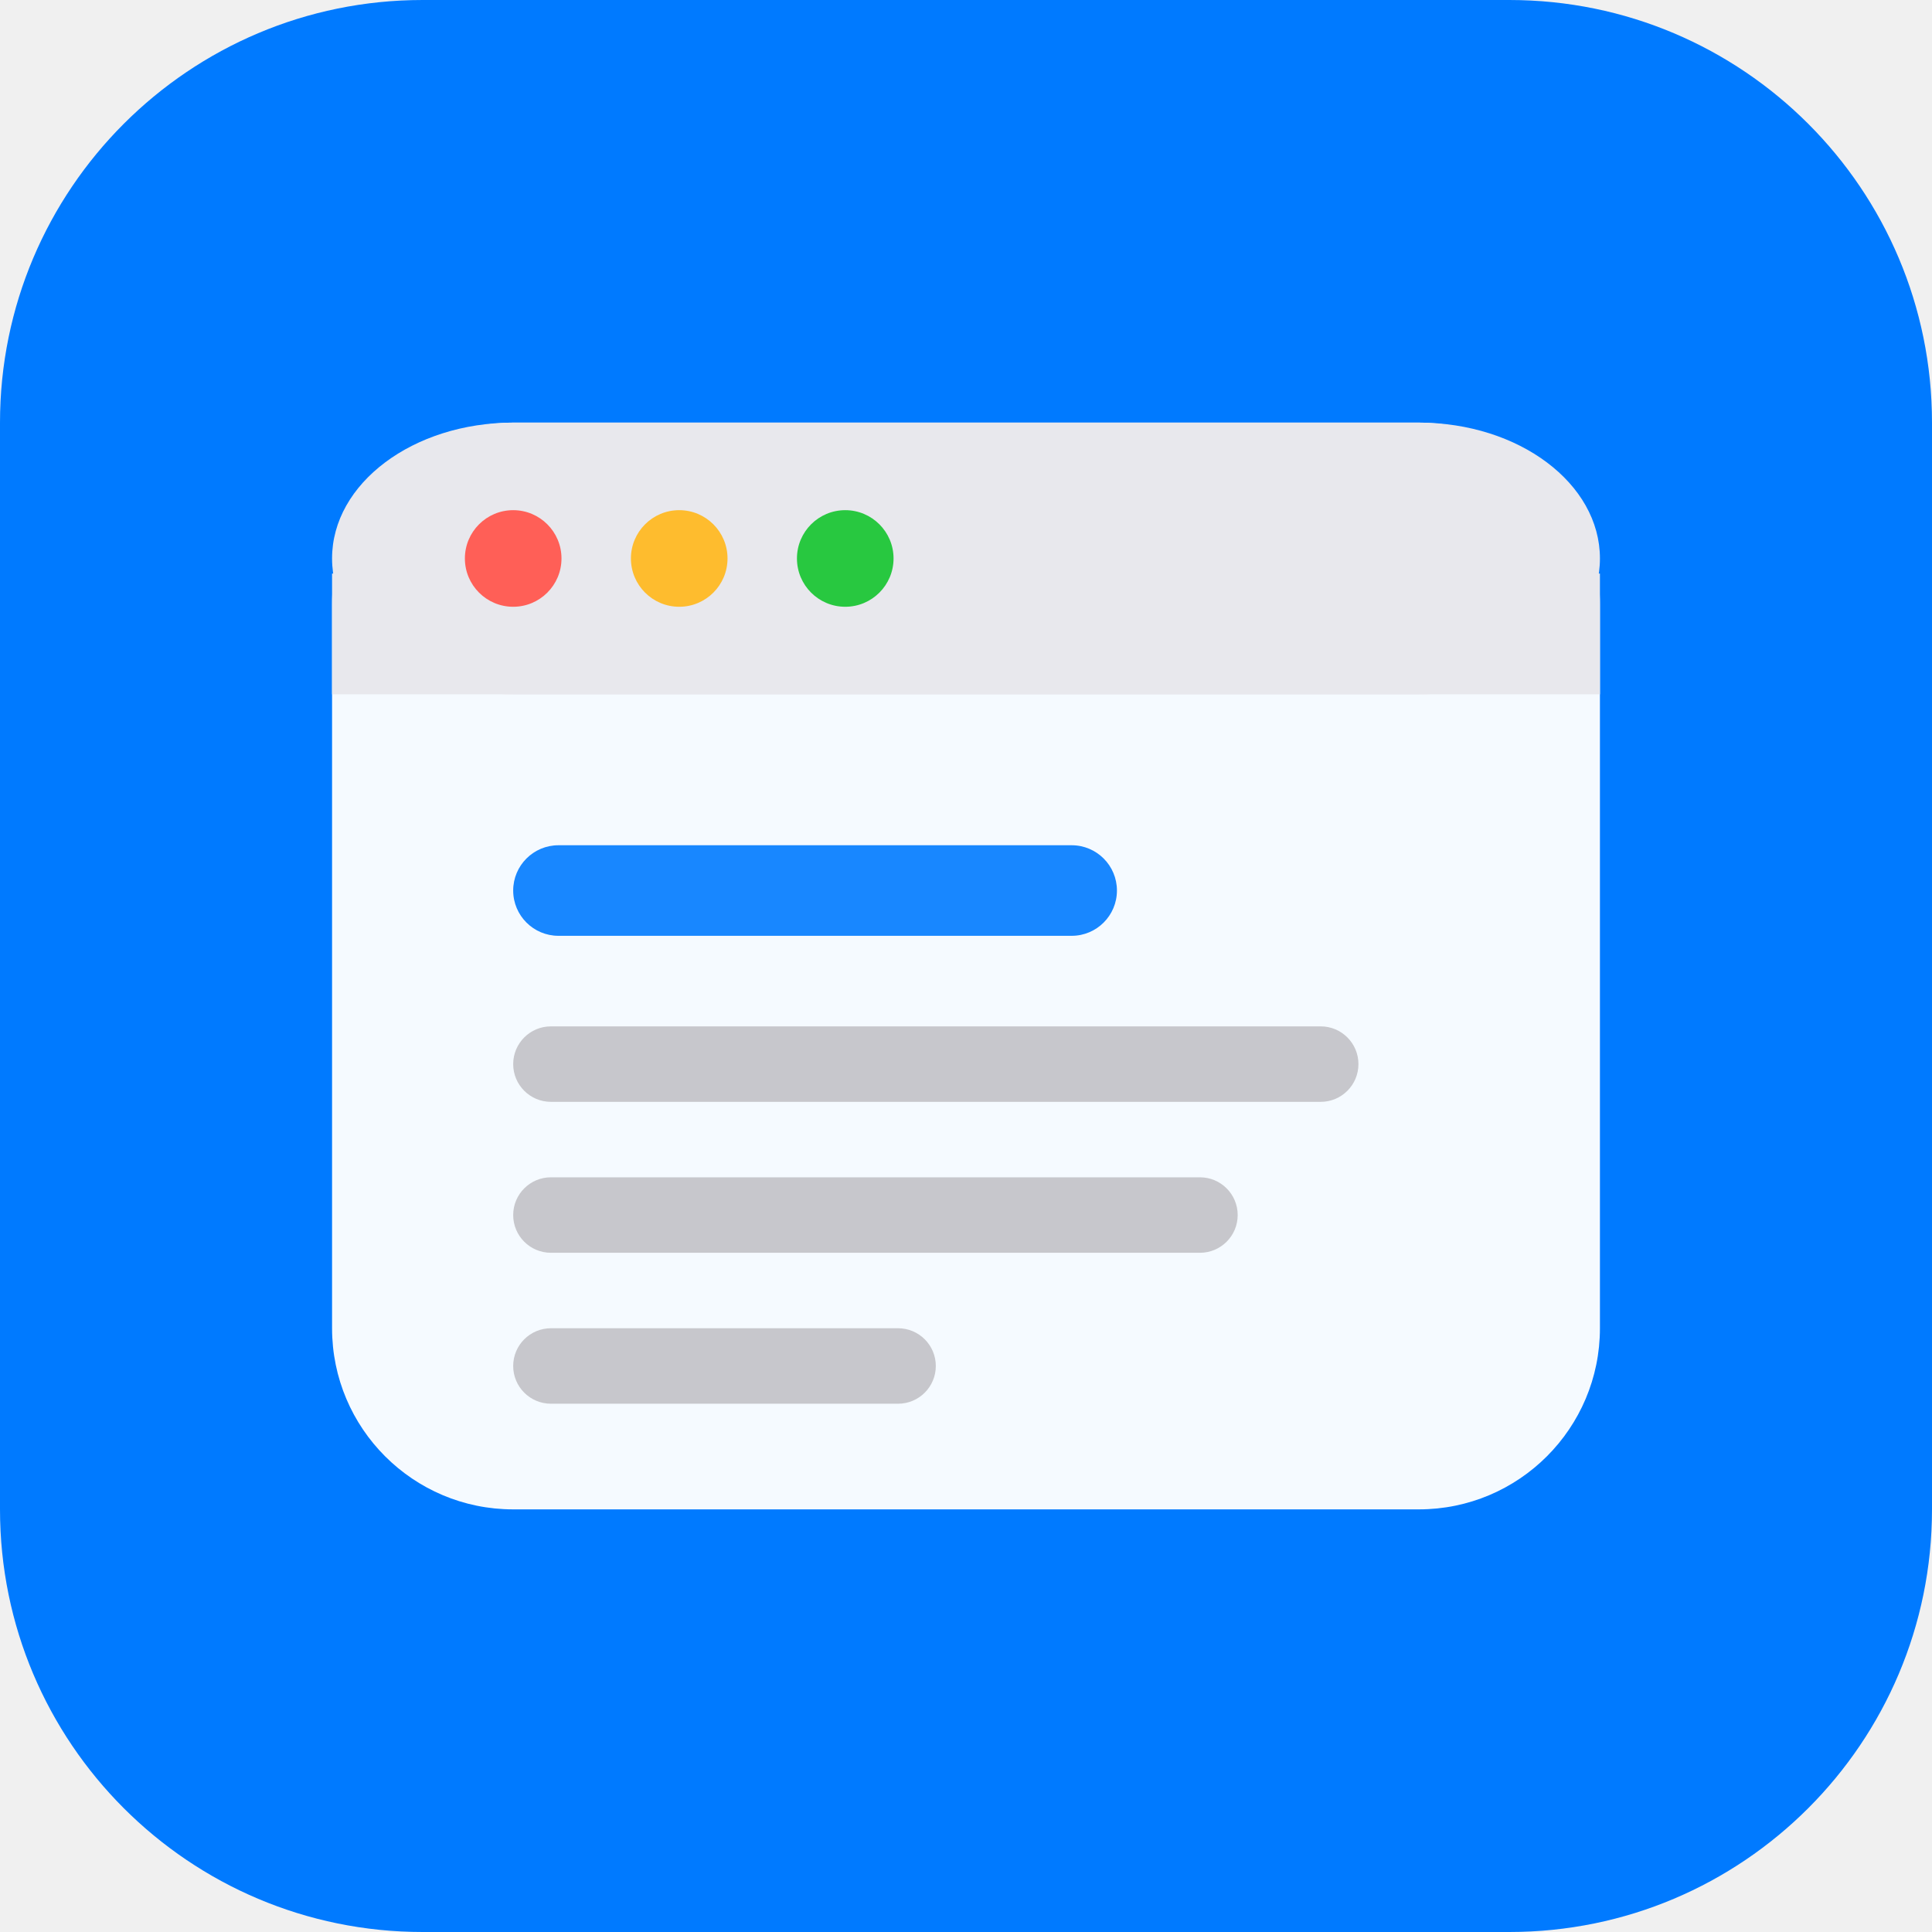
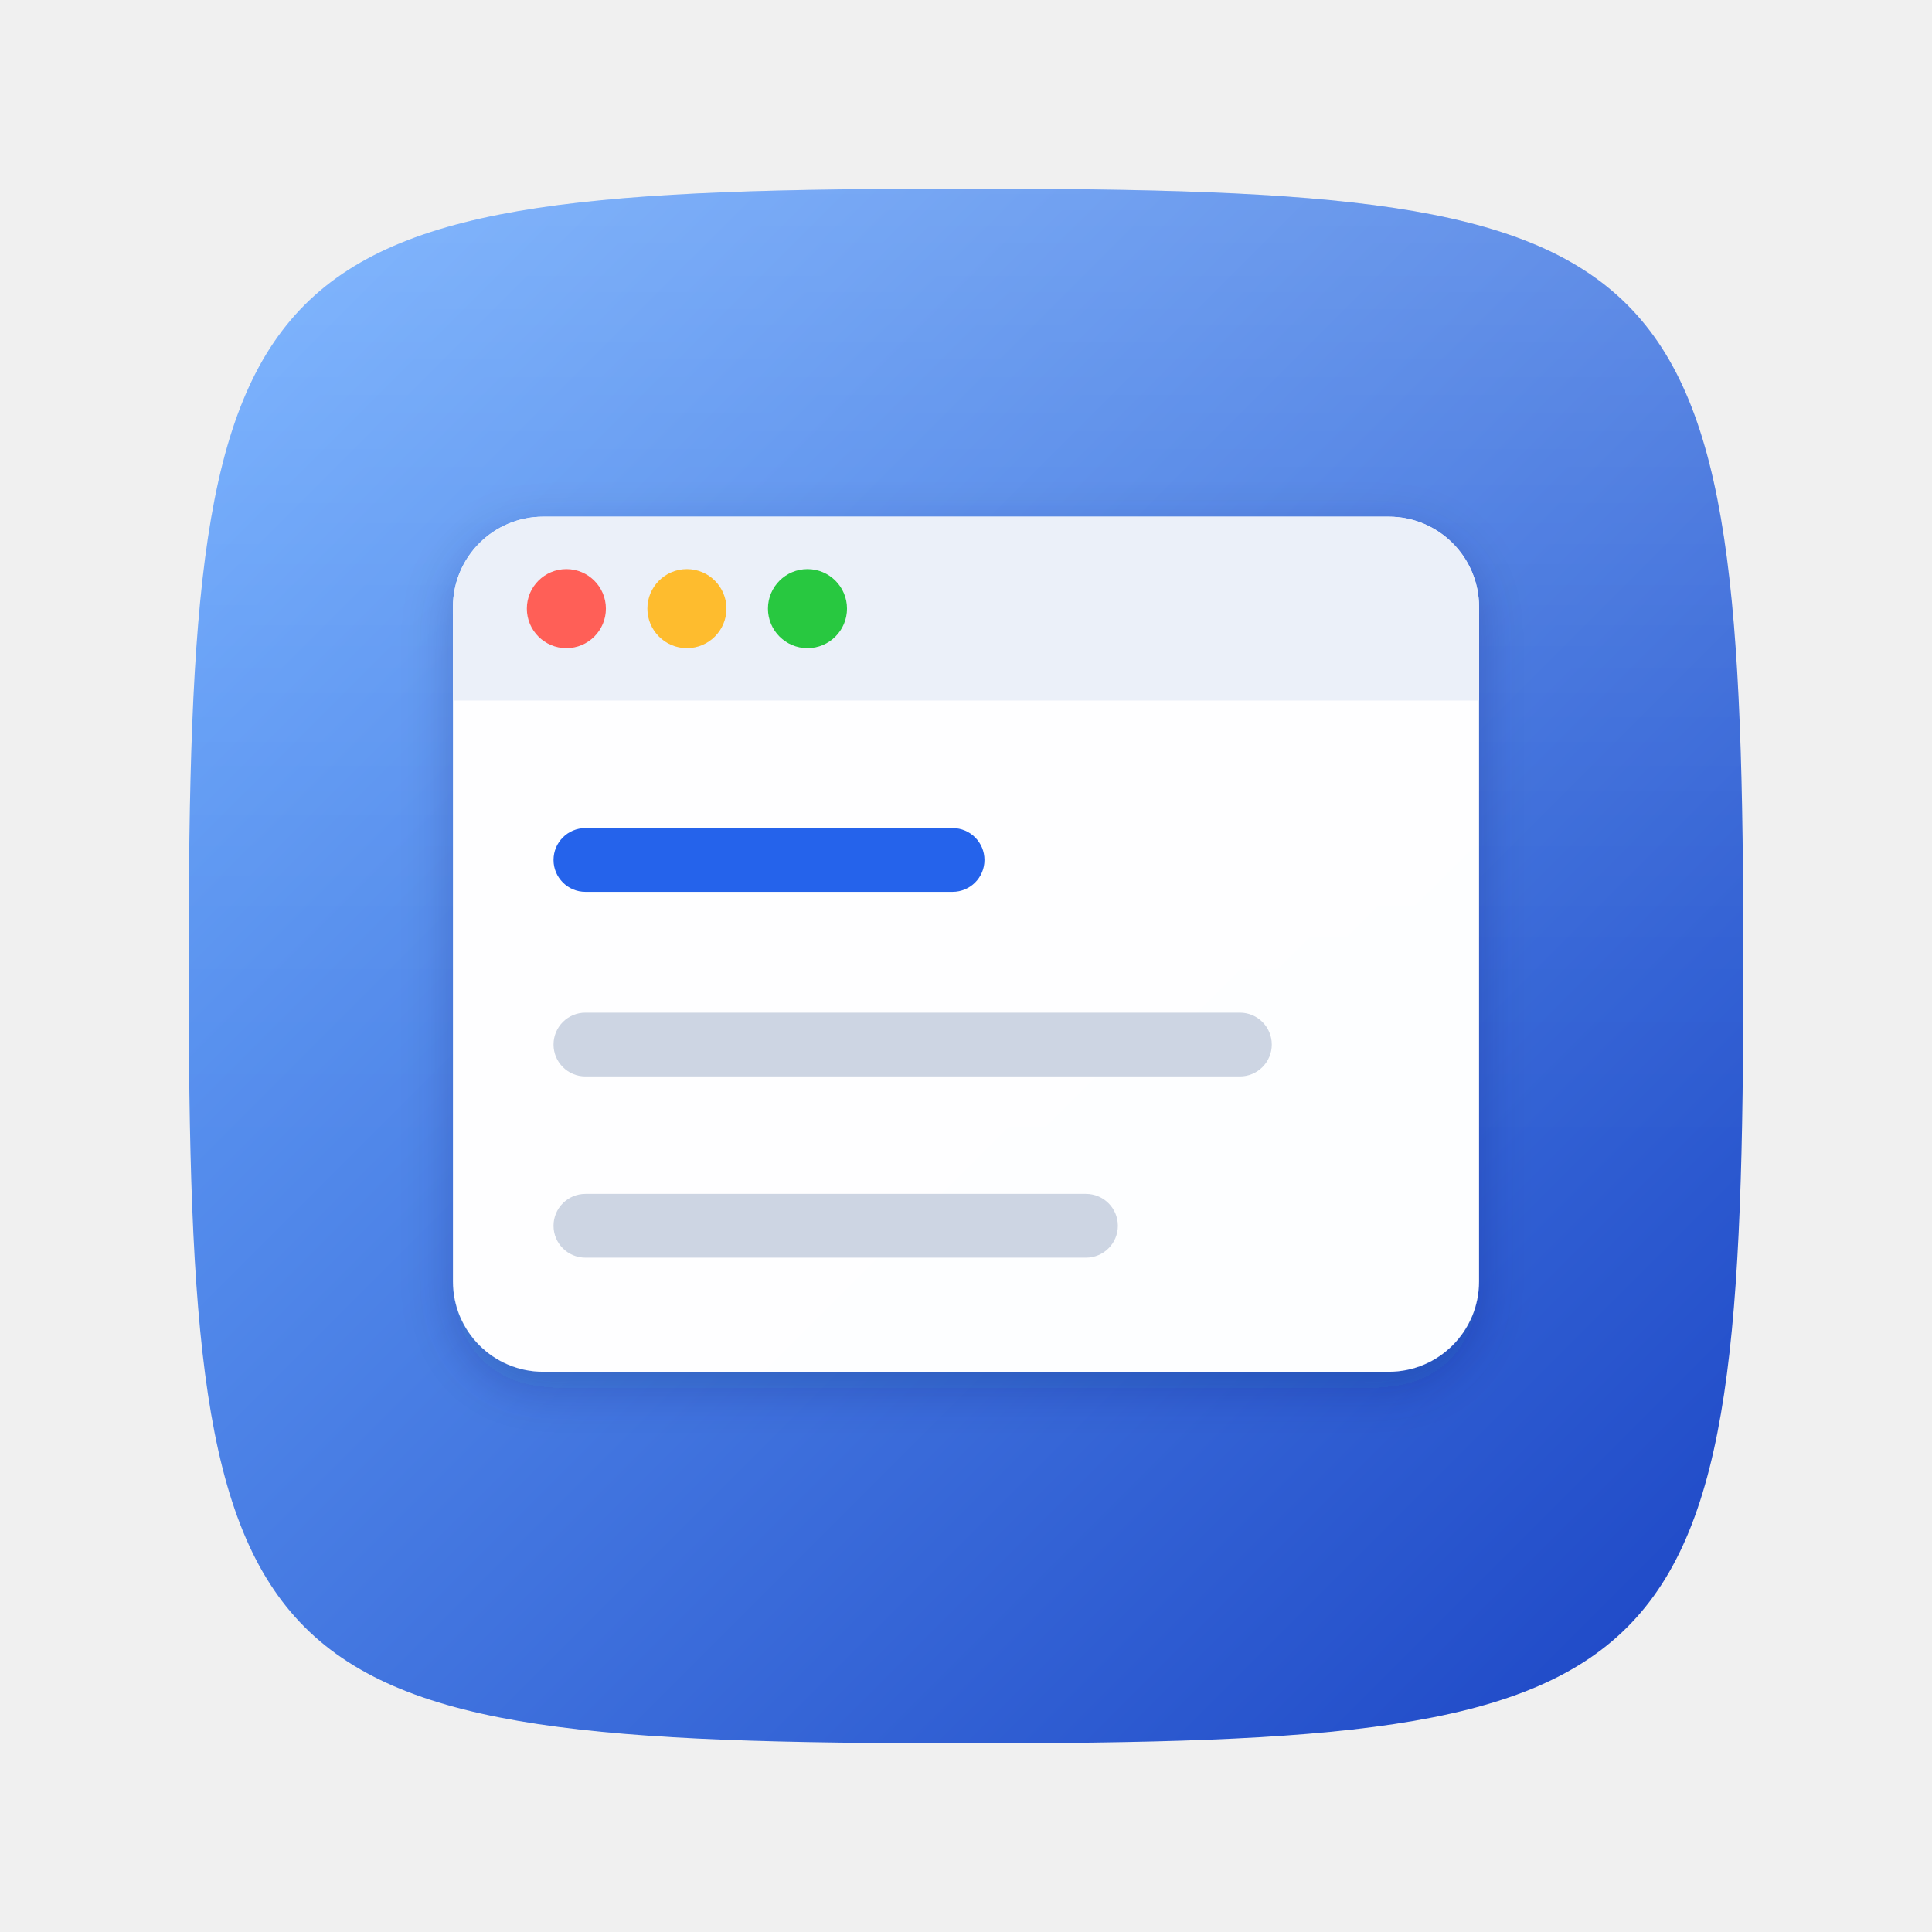
- <svg xmlns="http://www.w3.org/2000/svg" width="128" height="128" viewBox="0 0 128 128" fill="none">
-   <rect width="128" height="128" rx="28" fill="#007AFF" />
-   <rect x="22" y="28" width="84" height="72" rx="12" fill="white" fill-opacity="0.96" />
-   <rect x="22" y="28" width="84" height="18" rx="12" fill="#E8E8ED" />
-   <rect x="22" y="38" width="84" height="8" fill="#E8E8ED" />
-   <circle cx="34" cy="37" r="3.2" fill="#FF5F57" />
-   <circle cx="45" cy="37" r="3.2" fill="#FEBC2E" />
-   <circle cx="56" cy="37" r="3.2" fill="#28C840" />
-   <rect x="34" y="56" width="40" height="6" rx="3" fill="#007AFF" fill-opacity="0.9" />
-   <rect x="34" y="68" width="56" height="5" rx="2.5" fill="#C7C7CC" />
-   <rect x="34" y="78" width="48" height="5" rx="2.5" fill="#C7C7CC" />
-   <rect x="34" y="88" width="28" height="5" rx="2.5" fill="#C7C7CC" />
+ <svg xmlns="http://www.w3.org/2000/svg" viewBox="0 0 1024 1024" width="1024" height="1024" role="img" aria-label="OpenBrowser">
+   <defs>
+     <linearGradient id="obPlate" gradientUnits="userSpaceOnUse" x1="100" y1="100" x2="924" y2="924">
+       <stop offset="0" stop-color="#6FAEFF" />
+       <stop offset="1" stop-color="#1B44C4" />
+     </linearGradient>
+     <linearGradient id="obGloss" gradientUnits="userSpaceOnUse" x1="0" y1="100" x2="0" y2="610.9">
+       <stop offset="0" stop-color="#FFFFFF" stop-opacity="0.16" />
+       <stop offset="0.161" stop-color="#FFFFFF" stop-opacity="0.123" />
+       <stop offset="0.322" stop-color="#FFFFFF" stop-opacity="0.089" />
+       <stop offset="0.484" stop-color="#FFFFFF" stop-opacity="0.059" />
+       <stop offset="0.645" stop-color="#FFFFFF" stop-opacity="0.034" />
+       <stop offset="0.806" stop-color="#FFFFFF" stop-opacity="0.014" />
+       <stop offset="1" stop-color="#FFFFFF" stop-opacity="0" />
+     </linearGradient>
+     <clipPath id="obSquircle">
+       <path d="M 512 100 C 897.22 100 924 126.78 924 512 C 924 897.22 897.22 924 512 924 C 126.78 924 100 897.22 100 512 C 100 126.78 126.78 100 512 100 Z" />
+     </clipPath>
+     <filter id="obWindowShadow" x="-25%" y="-25%" width="150%" height="150%">
+       <feDropShadow dx="0" dy="9" stdDeviation="13" flood-color="#091E5C" flood-opacity="0.227" />
+     </filter>
+   </defs>
+   <g clip-path="url(#obSquircle)">
+     <rect width="1024" height="1024" fill="url(#obPlate)" />
+     <rect width="1024" height="1024" fill="url(#obGloss)" />
+   </g>
+   <rect x="240.08" y="273.86" width="543.84" height="453.2" rx="47.86" fill="#FFFFFF" fill-opacity="0.992" filter="url(#obWindowShadow)" />
+   <path d="M 240.08 371.3 L 240.08 321.72 A 47.86 47.86 0 0 1 287.94 273.86 L 736.06 273.86 A 47.86 47.86 0 0 1 783.92 321.72 L 783.92 371.3 Z" fill="#EBF0F9" />
+   <circle cx="300.19" cy="322.58" r="20.95" fill="#FF5F57" />
+   <circle cx="364.08" cy="322.58" r="20.95" fill="#FEBC2E" />
+   <circle cx="427.98" cy="322.58" r="20.95" fill="#28C840" />
+   <rect x="293.38" y="438.9" width="228.41" height="33.8" rx="16.9" fill="#2563EB" />
+   <rect x="293.38" y="536.73" width="380.69" height="33.8" rx="16.9" fill="#CDD5E3" />
+   <rect x="293.38" y="632.79" width="299.11" height="33.8" rx="16.9" fill="#CDD5E3" />
</svg>
